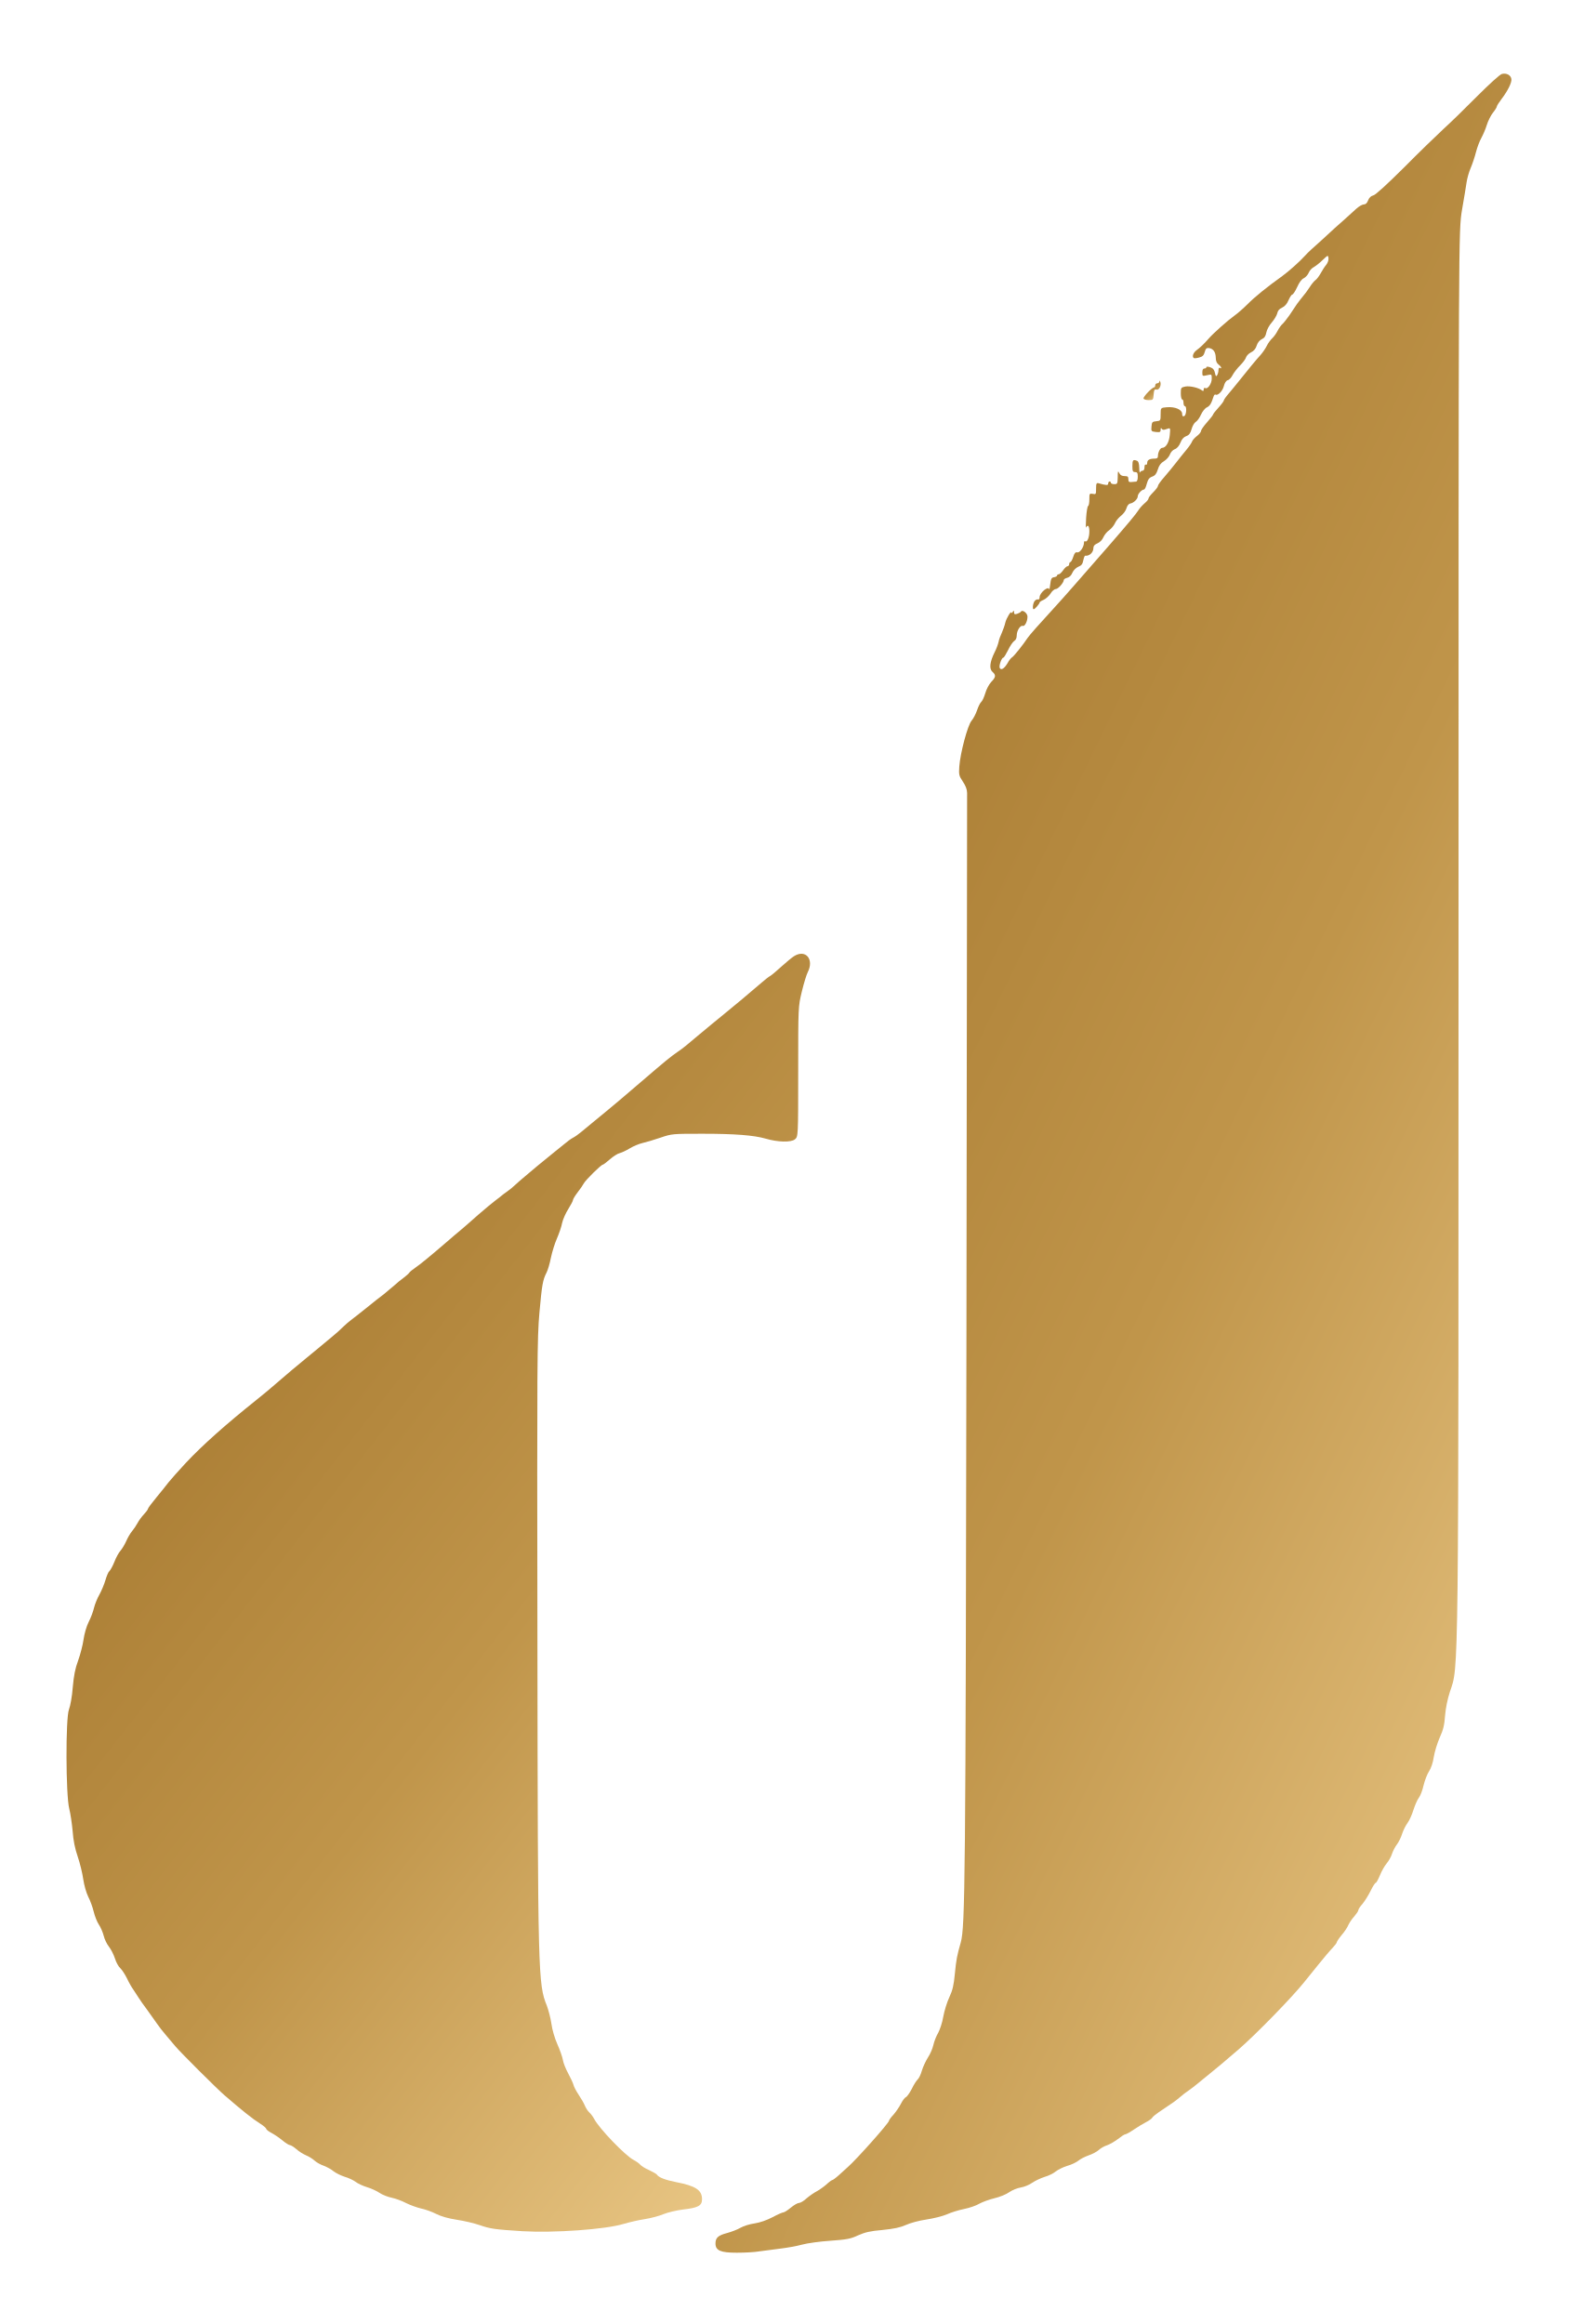
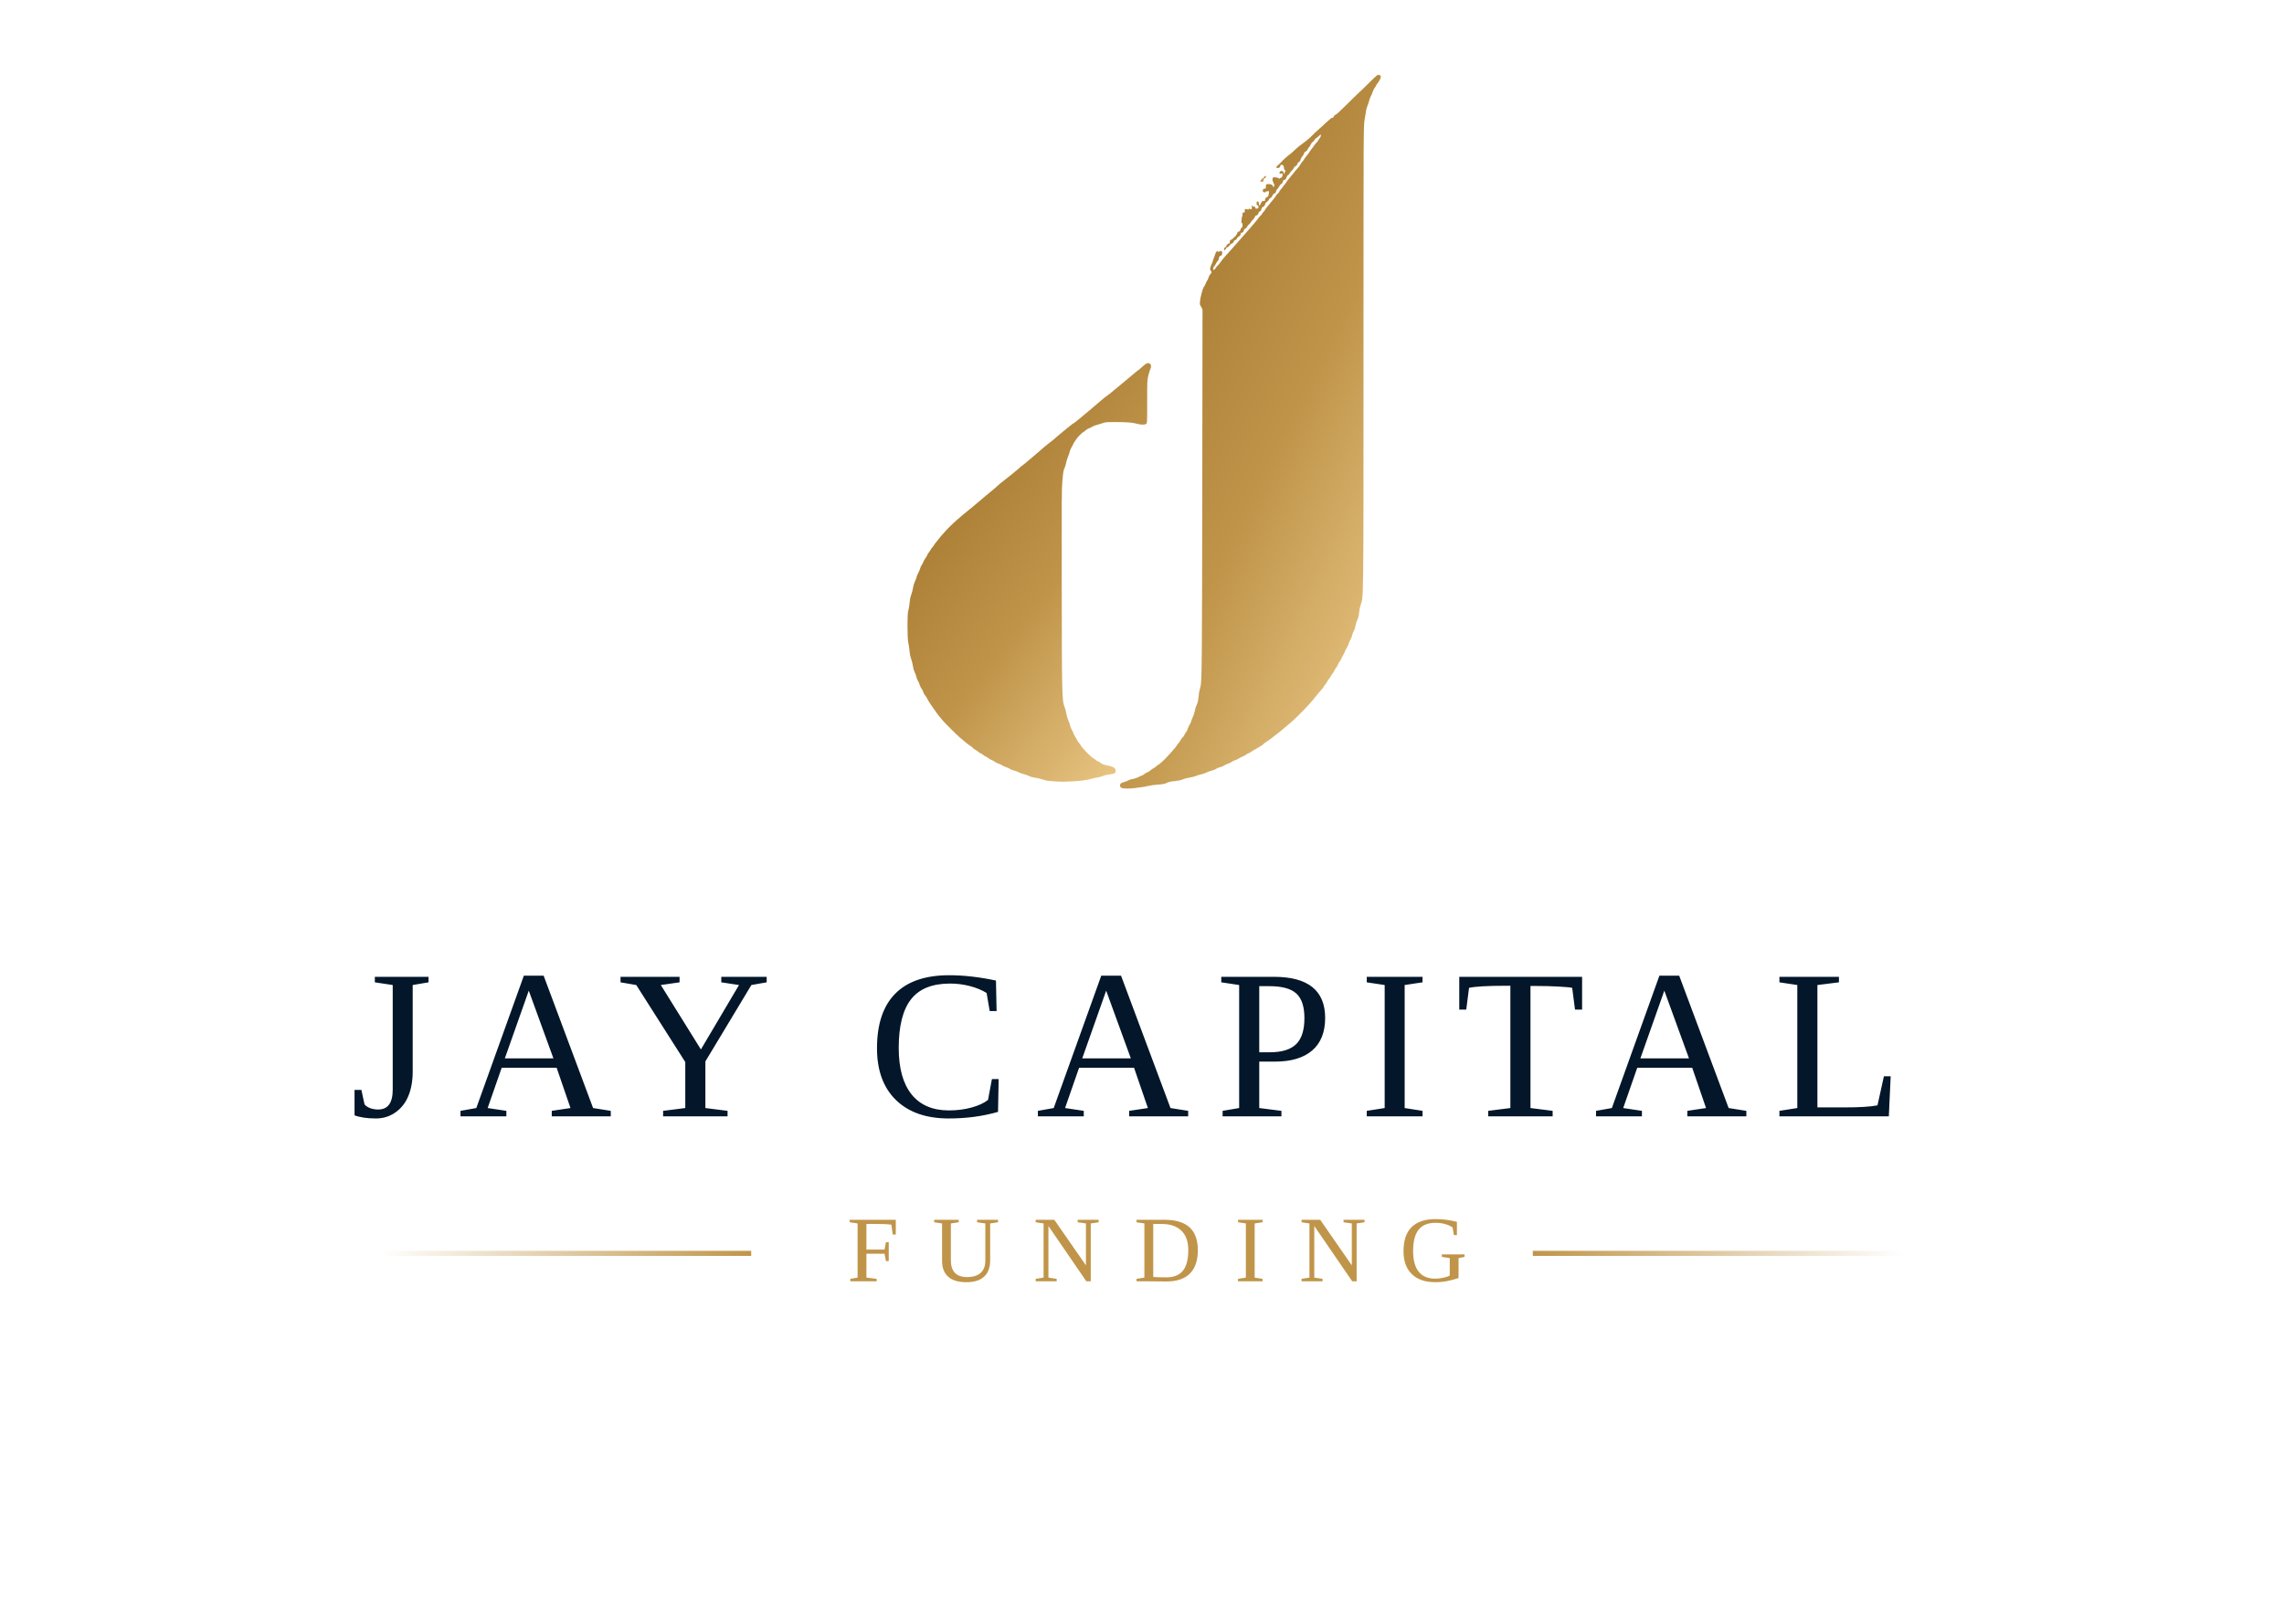
- <svg xmlns="http://www.w3.org/2000/svg" viewBox="0 0 1168 1728" width="1168" height="1728" role="img" aria-label="Jay Capital Funding">
+ <svg xmlns="http://www.w3.org/2000/svg" viewBox="0 0 900 640" width="900" height="640">
  <defs>
    <linearGradient id="jcfGold" x1="0.85" y1="0" x2="0.1" y2="1">
      <stop offset="0" stop-color="#E8C583" />
      <stop offset="0.42" stop-color="#C0954A" />
      <stop offset="1" stop-color="#9C6E26" />
    </linearGradient>
+     <linearGradient id="rl" x1="0" y1="0" x2="1" y2="0">
+       <stop offset="0" stop-color="#C0954A" stop-opacity="0" />
+       <stop offset="1" stop-color="#C0954A" />
+     </linearGradient>
+     <linearGradient id="rr" x1="0" y1="0" x2="1" y2="0">
+       <stop offset="0" stop-color="#C0954A" />
+       <stop offset="1" stop-color="#C0954A" stop-opacity="0" />
+     </linearGradient>
  </defs>
-   <g transform="translate(0,1728) scale(0.1,-0.1)" fill="url(#jcfGold)" stroke="none">
-     <path d="M11167 16730 c-16 -5 -93 -75 -185 -167 -86 -87 -200 -198 -252 -245 -52 -48 -185 -177 -294 -287 -127 -126 -209 -201 -225 -204 -17 -4 -30 -16 -38 -36 -8 -21 -18 -31 -32 -31 -12 0 -37 -15 -56 -32 -19 -18 -58 -53 -86 -78 -56 -49 -86 -76 -170 -154 -31 -28 -67 -60 -80 -72 -13 -12 -36 -34 -50 -50 -35 -39 -118 -113 -165 -147 -108 -77 -205 -155 -258 -209 -32 -32 -77 -71 -100 -87 -44 -31 -157 -131 -190 -170 -36 -41 -62 -65 -89 -85 -25 -18 -36 -50 -19 -59 4 -2 22 0 39 5 25 6 34 16 41 41 7 26 13 31 32 29 32 -5 49 -30 50 -72 0 -24 7 -40 20 -50 20 -14 29 -37 10 -25 -6 3 -10 -4 -10 -17 0 -13 -5 -30 -10 -38 -7 -12 -11 -8 -16 17 -5 23 -14 35 -35 42 -18 6 -29 6 -29 0 0 -5 -7 -9 -15 -9 -10 0 -15 -10 -15 -29 0 -28 1 -29 35 -21 35 8 35 8 35 -26 0 -37 -31 -81 -49 -69 -6 3 -11 -1 -11 -11 0 -12 -4 -14 -12 -7 -25 20 -90 35 -124 29 -33 -7 -34 -9 -34 -51 0 -25 5 -45 10 -45 6 0 10 -11 10 -25 0 -14 5 -25 10 -25 16 0 12 -67 -5 -74 -11 -4 -15 1 -15 17 0 31 -52 54 -113 49 -47 -4 -47 -4 -47 -52 0 -48 -1 -49 -32 -52 -30 -3 -33 -6 -36 -39 -3 -35 -2 -37 32 -41 31 -3 36 -1 36 17 0 14 3 16 8 7 7 -10 15 -10 37 -2 28 10 28 10 23 -45 -5 -54 -29 -95 -57 -95 -14 0 -31 -34 -31 -59 0 -16 -6 -21 -24 -21 -38 0 -56 -10 -56 -32 0 -10 -4 -16 -10 -13 -6 4 -10 -5 -10 -19 0 -16 -6 -26 -14 -26 -8 0 -17 -6 -19 -12 -3 -7 -6 8 -6 33 -1 33 -6 49 -17 53 -29 11 -34 6 -34 -39 0 -38 3 -45 20 -45 16 0 20 -7 20 -35 0 -21 -5 -35 -12 -36 -7 0 -23 -2 -35 -3 -18 -2 -23 2 -23 21 0 19 -5 23 -28 23 -20 0 -32 7 -40 23 -9 19 -11 15 -11 -30 -1 -50 -3 -53 -26 -53 -14 0 -25 5 -25 10 0 6 -4 10 -10 10 -5 0 -10 -7 -10 -15 0 -15 -12 -15 -72 2 -15 4 -18 -3 -18 -40 0 -42 -1 -44 -25 -39 -24 4 -25 2 -25 -41 0 -25 -4 -47 -9 -49 -5 -1 -12 -41 -15 -88 -3 -47 -3 -79 0 -72 12 25 24 11 24 -29 0 -45 -16 -83 -31 -74 -5 4 -9 -1 -9 -10 0 -32 -31 -77 -50 -72 -13 3 -21 -5 -30 -34 -7 -22 -17 -39 -22 -39 -4 0 -8 -7 -8 -15 0 -8 -6 -15 -12 -15 -7 0 -22 -14 -33 -30 -11 -16 -26 -30 -32 -30 -7 0 -13 -4 -13 -9 0 -5 -10 -11 -22 -13 -19 -2 -24 -11 -29 -53 -3 -27 -7 -45 -7 -38 -4 31 -72 -24 -72 -58 0 -12 -5 -19 -12 -16 -7 2 -18 -3 -25 -12 -13 -17 -18 -61 -7 -61 9 0 44 41 44 50 0 4 13 13 30 20 16 7 39 28 51 46 11 19 29 34 39 34 18 0 60 48 60 68 0 5 12 13 26 16 16 4 30 18 38 38 8 18 26 36 44 44 24 9 32 21 37 48 4 19 10 35 14 34 31 -4 61 24 61 57 0 16 9 26 30 35 19 8 36 26 44 45 8 18 27 42 44 53 16 12 35 35 42 51 7 17 27 41 44 55 18 13 37 39 42 57 5 19 17 33 27 35 26 3 57 34 57 54 0 18 30 50 46 50 6 0 15 19 21 43 9 32 18 45 40 53 22 8 32 21 42 53 9 30 22 48 46 62 18 11 38 33 44 50 6 17 21 33 36 39 17 6 32 24 42 48 10 26 24 42 43 49 22 8 31 21 40 52 6 23 20 47 31 54 11 6 29 31 39 54 11 24 30 48 44 54 22 11 32 26 50 82 3 10 10 16 14 13 17 -10 52 25 62 63 6 24 17 41 29 44 11 2 27 20 36 38 10 19 35 51 56 72 21 21 41 48 44 60 4 12 20 29 37 37 21 10 35 27 42 50 7 22 21 40 38 48 20 9 29 23 34 50 4 21 22 54 41 75 18 21 36 51 40 67 4 20 15 33 35 42 20 9 37 27 49 56 10 23 23 42 28 42 6 0 22 25 36 55 15 34 34 60 49 66 14 7 30 25 37 41 6 16 24 35 38 42 14 8 44 31 66 53 39 37 40 37 43 14 2 -14 -5 -35 -17 -50 -12 -14 -30 -43 -41 -63 -11 -20 -28 -43 -38 -50 -10 -7 -31 -32 -45 -55 -15 -23 -36 -52 -48 -65 -11 -13 -31 -39 -45 -58 -13 -19 -38 -57 -57 -85 -19 -27 -42 -56 -51 -64 -10 -8 -26 -31 -36 -50 -10 -20 -28 -45 -40 -56 -12 -11 -31 -36 -41 -57 -10 -20 -30 -49 -44 -65 -29 -31 -98 -115 -160 -193 -22 -28 -57 -70 -77 -94 -21 -24 -38 -48 -38 -53 0 -6 -18 -30 -40 -54 -22 -24 -40 -47 -40 -51 0 -4 -20 -30 -45 -58 -25 -28 -45 -57 -45 -65 0 -8 -13 -24 -30 -37 -16 -12 -32 -30 -36 -40 -3 -10 -22 -38 -42 -62 -20 -24 -55 -67 -77 -96 -22 -28 -61 -76 -87 -106 -27 -30 -48 -60 -48 -67 0 -7 -16 -28 -35 -47 -19 -19 -35 -39 -35 -46 0 -7 -13 -23 -29 -36 -15 -13 -37 -36 -47 -53 -16 -26 -77 -99 -208 -250 -209 -240 -358 -410 -400 -455 -133 -145 -200 -221 -215 -243 -35 -53 -102 -136 -115 -144 -8 -4 -24 -24 -35 -45 -25 -41 -49 -55 -58 -33 -6 17 15 75 27 75 5 0 20 25 35 55 14 30 35 61 45 68 13 7 20 23 20 42 0 36 27 78 45 71 15 -5 35 34 35 69 0 26 -38 55 -49 37 -3 -5 -16 -12 -28 -16 -18 -6 -23 -3 -23 11 0 15 -2 16 -10 3 -5 -8 -10 -11 -10 -6 0 20 -38 -42 -45 -74 -4 -19 -16 -52 -25 -73 -10 -21 -22 -52 -25 -70 -4 -18 -17 -53 -30 -78 -35 -71 -41 -121 -16 -144 28 -25 26 -40 -9 -76 -16 -17 -36 -55 -44 -84 -9 -29 -22 -58 -30 -64 -8 -7 -22 -35 -31 -62 -9 -27 -28 -63 -41 -78 -29 -34 -84 -240 -91 -341 -4 -60 -2 -69 26 -111 21 -31 32 -59 32 -85 0 -22 -2 -1850 -5 -4064 -6 -4033 -10 -4368 -42 -4482 -29 -103 -33 -124 -44 -233 -8 -86 -17 -124 -41 -175 -17 -36 -37 -100 -45 -144 -7 -43 -25 -97 -38 -121 -14 -23 -30 -64 -36 -91 -6 -27 -24 -68 -40 -92 -16 -25 -36 -68 -45 -97 -8 -29 -22 -58 -31 -66 -8 -7 -29 -38 -44 -70 -16 -31 -36 -59 -44 -62 -8 -3 -25 -25 -37 -49 -12 -24 -37 -60 -55 -81 -19 -20 -34 -41 -34 -46 0 -16 -240 -286 -305 -343 -11 -10 -40 -36 -64 -58 -24 -22 -48 -40 -53 -40 -4 0 -25 -15 -45 -34 -21 -18 -54 -41 -73 -51 -19 -10 -52 -33 -73 -51 -20 -19 -46 -34 -56 -34 -11 0 -38 -16 -61 -35 -23 -19 -48 -35 -55 -35 -7 0 -44 -16 -81 -36 -42 -22 -93 -40 -133 -46 -37 -5 -84 -20 -106 -33 -22 -13 -67 -30 -100 -39 -65 -17 -85 -35 -85 -77 0 -53 38 -69 159 -69 58 0 133 4 166 10 33 5 102 14 153 20 51 6 125 19 165 30 40 11 135 24 212 29 123 9 149 14 205 40 52 23 89 32 181 40 88 9 131 18 174 37 33 15 98 33 154 41 53 8 121 25 151 38 30 14 88 32 128 40 41 8 92 26 115 40 24 13 73 31 111 40 39 9 88 29 110 45 23 16 61 31 86 35 25 4 63 19 85 35 22 15 64 35 93 44 29 8 67 27 83 41 17 13 55 32 85 41 30 8 67 26 82 38 15 13 49 30 77 40 27 9 61 27 75 40 14 13 42 29 62 35 20 7 56 28 80 46 24 19 48 35 54 35 7 0 36 16 65 36 30 20 71 45 91 55 20 10 41 25 45 32 4 8 26 26 48 41 22 15 63 42 90 61 28 18 61 44 74 56 14 12 40 33 59 45 19 13 50 37 70 54 21 17 60 49 87 71 55 44 88 72 214 180 125 108 399 388 491 504 19 24 67 82 105 130 39 48 85 103 103 121 17 18 32 38 32 43 0 5 16 29 36 53 20 23 43 57 50 75 8 17 27 46 44 64 16 19 30 39 30 46 0 7 14 28 31 47 16 19 43 62 60 96 16 33 33 60 38 60 5 0 19 26 32 57 12 31 35 70 49 87 15 17 33 49 40 71 7 22 24 54 37 71 13 17 31 53 39 80 9 27 27 63 41 81 13 18 32 61 43 96 11 35 29 76 40 90 11 14 27 55 35 92 9 37 27 84 41 105 15 23 29 64 35 106 6 38 26 103 44 144 27 59 35 94 40 165 5 57 18 121 36 176 66 198 64 -20 64 5704 0 5160 0 5160 26 5315 15 85 30 178 34 205 4 28 17 75 30 105 13 30 31 84 40 120 9 35 27 82 40 105 12 22 31 65 40 95 9 30 30 72 46 92 16 20 29 41 29 47 0 5 16 30 35 55 46 60 77 123 73 148 -4 30 -37 47 -71 38z" />
-     <path d="M8621 14443 c-1 -7 -8 -13 -16 -13 -8 0 -15 -7 -15 -15 0 -8 -4 -15 -8 -15 -15 0 -83 -71 -79 -83 2 -7 19 -12 38 -12 33 0 34 2 37 41 3 36 6 41 22 37 20 -5 37 33 27 59 -4 10 -6 10 -6 1z" />
-     <path d="M5905 10171 c-16 -10 -59 -45 -95 -78 -36 -33 -73 -64 -82 -69 -10 -5 -37 -26 -60 -46 -78 -68 -227 -192 -284 -238 -56 -45 -129 -106 -194 -160 -82 -70 -117 -98 -150 -120 -54 -37 -101 -76 -251 -205 -125 -108 -236 -202 -383 -322 -28 -23 -67 -55 -86 -71 -19 -16 -46 -35 -60 -42 -14 -7 -41 -27 -61 -44 -20 -17 -62 -51 -94 -76 -31 -25 -80 -65 -109 -89 -28 -24 -71 -60 -95 -80 -24 -20 -55 -47 -70 -61 -14 -14 -42 -37 -61 -50 -19 -13 -37 -27 -40 -30 -3 -3 -23 -19 -45 -35 -22 -16 -80 -65 -130 -108 -49 -44 -109 -96 -133 -116 -24 -20 -60 -50 -80 -68 -138 -119 -222 -188 -254 -209 -20 -13 -40 -30 -45 -37 -4 -7 -23 -24 -42 -38 -18 -13 -48 -37 -66 -54 -18 -16 -55 -47 -81 -68 -27 -20 -87 -67 -133 -105 -46 -37 -96 -76 -111 -87 -15 -11 -41 -34 -58 -50 -16 -17 -49 -46 -73 -66 -24 -20 -67 -56 -96 -80 -29 -24 -80 -66 -114 -94 -53 -43 -120 -99 -279 -236 -19 -16 -56 -46 -82 -67 -229 -183 -401 -336 -525 -468 -56 -60 -114 -126 -130 -146 -15 -20 -56 -71 -90 -112 -35 -42 -63 -80 -63 -85 0 -5 -14 -24 -31 -42 -17 -18 -37 -46 -46 -63 -9 -17 -27 -44 -41 -61 -14 -16 -33 -50 -44 -75 -11 -25 -30 -56 -42 -70 -13 -14 -33 -51 -45 -82 -13 -32 -29 -62 -37 -69 -8 -6 -21 -37 -30 -68 -9 -31 -29 -78 -44 -106 -16 -27 -34 -72 -41 -100 -6 -27 -24 -75 -40 -106 -16 -32 -32 -87 -38 -131 -6 -41 -24 -111 -40 -155 -22 -59 -32 -111 -40 -199 -5 -68 -18 -138 -28 -164 -26 -64 -24 -639 2 -739 9 -35 20 -110 25 -165 5 -70 17 -130 38 -191 17 -50 35 -125 41 -168 7 -46 22 -99 37 -130 15 -28 33 -79 41 -112 8 -33 25 -76 38 -95 13 -19 29 -56 36 -83 6 -26 24 -63 40 -83 15 -19 35 -59 44 -87 9 -29 27 -61 40 -72 12 -11 34 -45 49 -75 14 -30 36 -69 49 -86 12 -18 30 -45 39 -60 10 -16 38 -56 63 -89 24 -33 56 -78 71 -100 15 -22 44 -60 66 -85 21 -25 53 -63 71 -84 35 -43 311 -318 367 -366 131 -113 205 -173 267 -212 24 -15 43 -32 43 -38 0 -5 17 -18 38 -29 21 -11 58 -36 81 -55 24 -20 49 -36 57 -36 7 0 29 -14 48 -30 18 -17 51 -37 72 -46 22 -9 50 -27 64 -40 14 -13 45 -30 69 -38 23 -9 56 -27 72 -41 17 -13 53 -31 81 -40 28 -8 65 -25 82 -38 17 -13 56 -31 86 -40 30 -9 72 -28 92 -42 20 -14 61 -30 90 -36 29 -6 78 -24 108 -40 30 -15 80 -33 110 -40 30 -6 81 -24 112 -40 38 -19 90 -34 155 -44 54 -8 130 -26 170 -40 79 -27 110 -32 318 -45 231 -14 617 13 751 54 45 13 117 30 160 36 44 7 105 23 138 37 32 13 96 28 143 34 114 13 143 28 143 77 0 68 -48 99 -193 127 -77 15 -130 35 -142 55 -4 6 -30 21 -58 34 -29 12 -58 31 -66 40 -8 10 -31 26 -50 36 -62 32 -257 235 -293 305 -9 17 -25 38 -36 48 -11 10 -26 33 -33 50 -7 18 -28 54 -46 81 -18 27 -36 60 -39 75 -4 14 -22 53 -40 86 -18 33 -36 78 -39 100 -4 22 -22 74 -41 116 -20 45 -38 107 -44 152 -6 42 -22 102 -34 134 -65 160 -67 224 -70 2733 -3 2070 -2 2228 15 2420 19 211 25 243 53 298 9 17 24 67 32 109 9 43 29 108 45 144 16 37 34 89 39 117 6 27 27 73 46 103 18 29 34 59 34 65 0 7 15 32 34 57 19 24 40 55 47 68 13 25 129 139 141 139 4 0 28 18 53 40 25 22 58 43 73 46 15 4 48 19 74 35 26 16 69 34 95 40 27 6 87 24 134 40 85 29 90 29 313 29 239 0 381 -11 468 -36 92 -27 189 -29 218 -6 25 20 25 20 25 504 0 483 0 483 27 595 15 62 35 127 44 144 49 96 -15 173 -101 120z" />
+   <g transform="translate(349,20) scale(0.1736111)">
+     <g transform="translate(0,1728) scale(0.1,-0.1)" fill="url(#jcfGold)" stroke="none">
+       <path d="M11167 16730 c-16 -5 -93 -75 -185 -167 -86 -87 -200 -198 -252 -245 -52 -48 -185 -177 -294 -287 -127 -126 -209 -201 -225 -204 -17 -4 -30 -16 -38 -36 -8 -21 -18 -31 -32 -31 -12 0 -37 -15 -56 -32 -19 -18 -58 -53 -86 -78 -56 -49 -86 -76 -170 -154 -31 -28 -67 -60 -80 -72 -13 -12 -36 -34 -50 -50 -35 -39 -118 -113 -165 -147 -108 -77 -205 -155 -258 -209 -32 -32 -77 -71 -100 -87 -44 -31 -157 -131 -190 -170 -36 -41 -62 -65 -89 -85 -25 -18 -36 -50 -19 -59 4 -2 22 0 39 5 25 6 34 16 41 41 7 26 13 31 32 29 32 -5 49 -30 50 -72 0 -24 7 -40 20 -50 20 -14 29 -37 10 -25 -6 3 -10 -4 -10 -17 0 -13 -5 -30 -10 -38 -7 -12 -11 -8 -16 17 -5 23 -14 35 -35 42 -18 6 -29 6 -29 0 0 -5 -7 -9 -15 -9 -10 0 -15 -10 -15 -29 0 -28 1 -29 35 -21 35 8 35 8 35 -26 0 -37 -31 -81 -49 -69 -6 3 -11 -1 -11 -11 0 -12 -4 -14 -12 -7 -25 20 -90 35 -124 29 -33 -7 -34 -9 -34 -51 0 -25 5 -45 10 -45 6 0 10 -11 10 -25 0 -14 5 -25 10 -25 16 0 12 -67 -5 -74 -11 -4 -15 1 -15 17 0 31 -52 54 -113 49 -47 -4 -47 -4 -47 -52 0 -48 -1 -49 -32 -52 -30 -3 -33 -6 -36 -39 -3 -35 -2 -37 32 -41 31 -3 36 -1 36 17 0 14 3 16 8 7 7 -10 15 -10 37 -2 28 10 28 10 23 -45 -5 -54 -29 -95 -57 -95 -14 0 -31 -34 -31 -59 0 -16 -6 -21 -24 -21 -38 0 -56 -10 -56 -32 0 -10 -4 -16 -10 -13 -6 4 -10 -5 -10 -19 0 -16 -6 -26 -14 -26 -8 0 -17 -6 -19 -12 -3 -7 -6 8 -6 33 -1 33 -6 49 -17 53 -29 11 -34 6 -34 -39 0 -38 3 -45 20 -45 16 0 20 -7 20 -35 0 -21 -5 -35 -12 -36 -7 0 -23 -2 -35 -3 -18 -2 -23 2 -23 21 0 19 -5 23 -28 23 -20 0 -32 7 -40 23 -9 19 -11 15 -11 -30 -1 -50 -3 -53 -26 -53 -14 0 -25 5 -25 10 0 6 -4 10 -10 10 -5 0 -10 -7 -10 -15 0 -15 -12 -15 -72 2 -15 4 -18 -3 -18 -40 0 -42 -1 -44 -25 -39 -24 4 -25 2 -25 -41 0 -25 -4 -47 -9 -49 -5 -1 -12 -41 -15 -88 -3 -47 -3 -79 0 -72 12 25 24 11 24 -29 0 -45 -16 -83 -31 -74 -5 4 -9 -1 -9 -10 0 -32 -31 -77 -50 -72 -13 3 -21 -5 -30 -34 -7 -22 -17 -39 -22 -39 -4 0 -8 -7 -8 -15 0 -8 -6 -15 -12 -15 -7 0 -22 -14 -33 -30 -11 -16 -26 -30 -32 -30 -7 0 -13 -4 -13 -9 0 -5 -10 -11 -22 -13 -19 -2 -24 -11 -29 -53 -3 -27 -7 -45 -7 -38 -4 31 -72 -24 -72 -58 0 -12 -5 -19 -12 -16 -7 2 -18 -3 -25 -12 -13 -17 -18 -61 -7 -61 9 0 44 41 44 50 0 4 13 13 30 20 16 7 39 28 51 46 11 19 29 34 39 34 18 0 60 48 60 68 0 5 12 13 26 16 16 4 30 18 38 38 8 18 26 36 44 44 24 9 32 21 37 48 4 19 10 35 14 34 31 -4 61 24 61 57 0 16 9 26 30 35 19 8 36 26 44 45 8 18 27 42 44 53 16 12 35 35 42 51 7 17 27 41 44 55 18 13 37 39 42 57 5 19 17 33 27 35 26 3 57 34 57 54 0 18 30 50 46 50 6 0 15 19 21 43 9 32 18 45 40 53 22 8 32 21 42 53 9 30 22 48 46 62 18 11 38 33 44 50 6 17 21 33 36 39 17 6 32 24 42 48 10 26 24 42 43 49 22 8 31 21 40 52 6 23 20 47 31 54 11 6 29 31 39 54 11 24 30 48 44 54 22 11 32 26 50 82 3 10 10 16 14 13 17 -10 52 25 62 63 6 24 17 41 29 44 11 2 27 20 36 38 10 19 35 51 56 72 21 21 41 48 44 60 4 12 20 29 37 37 21 10 35 27 42 50 7 22 21 40 38 48 20 9 29 23 34 50 4 21 22 54 41 75 18 21 36 51 40 67 4 20 15 33 35 42 20 9 37 27 49 56 10 23 23 42 28 42 6 0 22 25 36 55 15 34 34 60 49 66 14 7 30 25 37 41 6 16 24 35 38 42 14 8 44 31 66 53 39 37 40 37 43 14 2 -14 -5 -35 -17 -50 -12 -14 -30 -43 -41 -63 -11 -20 -28 -43 -38 -50 -10 -7 -31 -32 -45 -55 -15 -23 -36 -52 -48 -65 -11 -13 -31 -39 -45 -58 -13 -19 -38 -57 -57 -85 -19 -27 -42 -56 -51 -64 -10 -8 -26 -31 -36 -50 -10 -20 -28 -45 -40 -56 -12 -11 -31 -36 -41 -57 -10 -20 -30 -49 -44 -65 -29 -31 -98 -115 -160 -193 -22 -28 -57 -70 -77 -94 -21 -24 -38 -48 -38 -53 0 -6 -18 -30 -40 -54 -22 -24 -40 -47 -40 -51 0 -4 -20 -30 -45 -58 -25 -28 -45 -57 -45 -65 0 -8 -13 -24 -30 -37 -16 -12 -32 -30 -36 -40 -3 -10 -22 -38 -42 -62 -20 -24 -55 -67 -77 -96 -22 -28 -61 -76 -87 -106 -27 -30 -48 -60 -48 -67 0 -7 -16 -28 -35 -47 -19 -19 -35 -39 -35 -46 0 -7 -13 -23 -29 -36 -15 -13 -37 -36 -47 -53 -16 -26 -77 -99 -208 -250 -209 -240 -358 -410 -400 -455 -133 -145 -200 -221 -215 -243 -35 -53 -102 -136 -115 -144 -8 -4 -24 -24 -35 -45 -25 -41 -49 -55 -58 -33 -6 17 15 75 27 75 5 0 20 25 35 55 14 30 35 61 45 68 13 7 20 23 20 42 0 36 27 78 45 71 15 -5 35 34 35 69 0 26 -38 55 -49 37 -3 -5 -16 -12 -28 -16 -18 -6 -23 -3 -23 11 0 15 -2 16 -10 3 -5 -8 -10 -11 -10 -6 0 20 -38 -42 -45 -74 -4 -19 -16 -52 -25 -73 -10 -21 -22 -52 -25 -70 -4 -18 -17 -53 -30 -78 -35 -71 -41 -121 -16 -144 28 -25 26 -40 -9 -76 -16 -17 -36 -55 -44 -84 -9 -29 -22 -58 -30 -64 -8 -7 -22 -35 -31 -62 -9 -27 -28 -63 -41 -78 -29 -34 -84 -240 -91 -341 -4 -60 -2 -69 26 -111 21 -31 32 -59 32 -85 0 -22 -2 -1850 -5 -4064 -6 -4033 -10 -4368 -42 -4482 -29 -103 -33 -124 -44 -233 -8 -86 -17 -124 -41 -175 -17 -36 -37 -100 -45 -144 -7 -43 -25 -97 -38 -121 -14 -23 -30 -64 -36 -91 -6 -27 -24 -68 -40 -92 -16 -25 -36 -68 -45 -97 -8 -29 -22 -58 -31 -66 -8 -7 -29 -38 -44 -70 -16 -31 -36 -59 -44 -62 -8 -3 -25 -25 -37 -49 -12 -24 -37 -60 -55 -81 -19 -20 -34 -41 -34 -46 0 -16 -240 -286 -305 -343 -11 -10 -40 -36 -64 -58 -24 -22 -48 -40 -53 -40 -4 0 -25 -15 -45 -34 -21 -18 -54 -41 -73 -51 -19 -10 -52 -33 -73 -51 -20 -19 -46 -34 -56 -34 -11 0 -38 -16 -61 -35 -23 -19 -48 -35 -55 -35 -7 0 -44 -16 -81 -36 -42 -22 -93 -40 -133 -46 -37 -5 -84 -20 -106 -33 -22 -13 -67 -30 -100 -39 -65 -17 -85 -35 -85 -77 0 -53 38 -69 159 -69 58 0 133 4 166 10 33 5 102 14 153 20 51 6 125 19 165 30 40 11 135 24 212 29 123 9 149 14 205 40 52 23 89 32 181 40 88 9 131 18 174 37 33 15 98 33 154 41 53 8 121 25 151 38 30 14 88 32 128 40 41 8 92 26 115 40 24 13 73 31 111 40 39 9 88 29 110 45 23 16 61 31 86 35 25 4 63 19 85 35 22 15 64 35 93 44 29 8 67 27 83 41 17 13 55 32 85 41 30 8 67 26 82 38 15 13 49 30 77 40 27 9 61 27 75 40 14 13 42 29 62 35 20 7 56 28 80 46 24 19 48 35 54 35 7 0 36 16 65 36 30 20 71 45 91 55 20 10 41 25 45 32 4 8 26 26 48 41 22 15 63 42 90 61 28 18 61 44 74 56 14 12 40 33 59 45 19 13 50 37 70 54 21 17 60 49 87 71 55 44 88 72 214 180 125 108 399 388 491 504 19 24 67 82 105 130 39 48 85 103 103 121 17 18 32 38 32 43 0 5 16 29 36 53 20 23 43 57 50 75 8 17 27 46 44 64 16 19 30 39 30 46 0 7 14 28 31 47 16 19 43 62 60 96 16 33 33 60 38 60 5 0 19 26 32 57 12 31 35 70 49 87 15 17 33 49 40 71 7 22 24 54 37 71 13 17 31 53 39 80 9 27 27 63 41 81 13 18 32 61 43 96 11 35 29 76 40 90 11 14 27 55 35 92 9 37 27 84 41 105 15 23 29 64 35 106 6 38 26 103 44 144 27 59 35 94 40 165 5 57 18 121 36 176 66 198 64 -20 64 5704 0 5160 0 5160 26 5315 15 85 30 178 34 205 4 28 17 75 30 105 13 30 31 84 40 120 9 35 27 82 40 105 12 22 31 65 40 95 9 30 30 72 46 92 16 20 29 41 29 47 0 5 16 30 35 55 46 60 77 123 73 148 -4 30 -37 47 -71 38z" />
+       <path d="M8621 14443 c-1 -7 -8 -13 -16 -13 -8 0 -15 -7 -15 -15 0 -8 -4 -15 -8 -15 -15 0 -83 -71 -79 -83 2 -7 19 -12 38 -12 33 0 34 2 37 41 3 36 6 41 22 37 20 -5 37 33 27 59 -4 10 -6 10 -6 1z" />
+       <path d="M5905 10171 c-16 -10 -59 -45 -95 -78 -36 -33 -73 -64 -82 -69 -10 -5 -37 -26 -60 -46 -78 -68 -227 -192 -284 -238 -56 -45 -129 -106 -194 -160 -82 -70 -117 -98 -150 -120 -54 -37 -101 -76 -251 -205 -125 -108 -236 -202 -383 -322 -28 -23 -67 -55 -86 -71 -19 -16 -46 -35 -60 -42 -14 -7 -41 -27 -61 -44 -20 -17 -62 -51 -94 -76 -31 -25 -80 -65 -109 -89 -28 -24 -71 -60 -95 -80 -24 -20 -55 -47 -70 -61 -14 -14 -42 -37 -61 -50 -19 -13 -37 -27 -40 -30 -3 -3 -23 -19 -45 -35 -22 -16 -80 -65 -130 -108 -49 -44 -109 -96 -133 -116 -24 -20 -60 -50 -80 -68 -138 -119 -222 -188 -254 -209 -20 -13 -40 -30 -45 -37 -4 -7 -23 -24 -42 -38 -18 -13 -48 -37 -66 -54 -18 -16 -55 -47 -81 -68 -27 -20 -87 -67 -133 -105 -46 -37 -96 -76 -111 -87 -15 -11 -41 -34 -58 -50 -16 -17 -49 -46 -73 -66 -24 -20 -67 -56 -96 -80 -29 -24 -80 -66 -114 -94 -53 -43 -120 -99 -279 -236 -19 -16 -56 -46 -82 -67 -229 -183 -401 -336 -525 -468 -56 -60 -114 -126 -130 -146 -15 -20 -56 -71 -90 -112 -35 -42 -63 -80 -63 -85 0 -5 -14 -24 -31 -42 -17 -18 -37 -46 -46 -63 -9 -17 -27 -44 -41 -61 -14 -16 -33 -50 -44 -75 -11 -25 -30 -56 -42 -70 -13 -14 -33 -51 -45 -82 -13 -32 -29 -62 -37 -69 -8 -6 -21 -37 -30 -68 -9 -31 -29 -78 -44 -106 -16 -27 -34 -72 -41 -100 -6 -27 -24 -75 -40 -106 -16 -32 -32 -87 -38 -131 -6 -41 -24 -111 -40 -155 -22 -59 -32 -111 -40 -199 -5 -68 -18 -138 -28 -164 -26 -64 -24 -639 2 -739 9 -35 20 -110 25 -165 5 -70 17 -130 38 -191 17 -50 35 -125 41 -168 7 -46 22 -99 37 -130 15 -28 33 -79 41 -112 8 -33 25 -76 38 -95 13 -19 29 -56 36 -83 6 -26 24 -63 40 -83 15 -19 35 -59 44 -87 9 -29 27 -61 40 -72 12 -11 34 -45 49 -75 14 -30 36 -69 49 -86 12 -18 30 -45 39 -60 10 -16 38 -56 63 -89 24 -33 56 -78 71 -100 15 -22 44 -60 66 -85 21 -25 53 -63 71 -84 35 -43 311 -318 367 -366 131 -113 205 -173 267 -212 24 -15 43 -32 43 -38 0 -5 17 -18 38 -29 21 -11 58 -36 81 -55 24 -20 49 -36 57 -36 7 0 29 -14 48 -30 18 -17 51 -37 72 -46 22 -9 50 -27 64 -40 14 -13 45 -30 69 -38 23 -9 56 -27 72 -41 17 -13 53 -31 81 -40 28 -8 65 -25 82 -38 17 -13 56 -31 86 -40 30 -9 72 -28 92 -42 20 -14 61 -30 90 -36 29 -6 78 -24 108 -40 30 -15 80 -33 110 -40 30 -6 81 -24 112 -40 38 -19 90 -34 155 -44 54 -8 130 -26 170 -40 79 -27 110 -32 318 -45 231 -14 617 13 751 54 45 13 117 30 160 36 44 7 105 23 138 37 32 13 96 28 143 34 114 13 143 28 143 77 0 68 -48 99 -193 127 -77 15 -130 35 -142 55 -4 6 -30 21 -58 34 -29 12 -58 31 -66 40 -8 10 -31 26 -50 36 -62 32 -257 235 -293 305 -9 17 -25 38 -36 48 -11 10 -26 33 -33 50 -7 18 -28 54 -46 81 -18 27 -36 60 -39 75 -4 14 -22 53 -40 86 -18 33 -36 78 -39 100 -4 22 -22 74 -41 116 -20 45 -38 107 -44 152 -6 42 -22 102 -34 134 -65 160 -67 224 -70 2733 -3 2070 -2 2228 15 2420 19 211 25 243 53 298 9 17 24 67 32 109 9 43 29 108 45 144 16 37 34 89 39 117 6 27 27 73 46 103 18 29 34 59 34 65 0 7 15 32 34 57 19 24 40 55 47 68 13 25 129 139 141 139 4 0 28 18 53 40 25 22 58 43 73 46 15 4 48 19 74 35 26 16 69 34 95 40 27 6 87 24 134 40 85 29 90 29 313 29 239 0 381 -11 468 -36 92 -27 189 -29 218 -6 25 20 25 20 25 504 0 483 0 483 27 595 15 62 35 127 44 144 49 96 -15 173 -101 120z" />
+     </g>
  </g>
+   <text x="444" y="440" text-anchor="middle" font-family="Cinzel, Georgia, 'Times New Roman', serif" font-weight="400" font-size="84" letter-spacing="10" fill="#04162A">JAY CAPITAL</text>
+   <rect x="150" y="493" width="146" height="2" fill="url(#rl)" />
+   <rect x="604" y="493" width="146" height="2" fill="url(#rr)" />
+   <text x="456" y="505" text-anchor="middle" font-family="Cinzel, Georgia, 'Times New Roman', serif" font-weight="400" font-size="37" letter-spacing="13" fill="#C0954A">FUNDING</text>
</svg>
